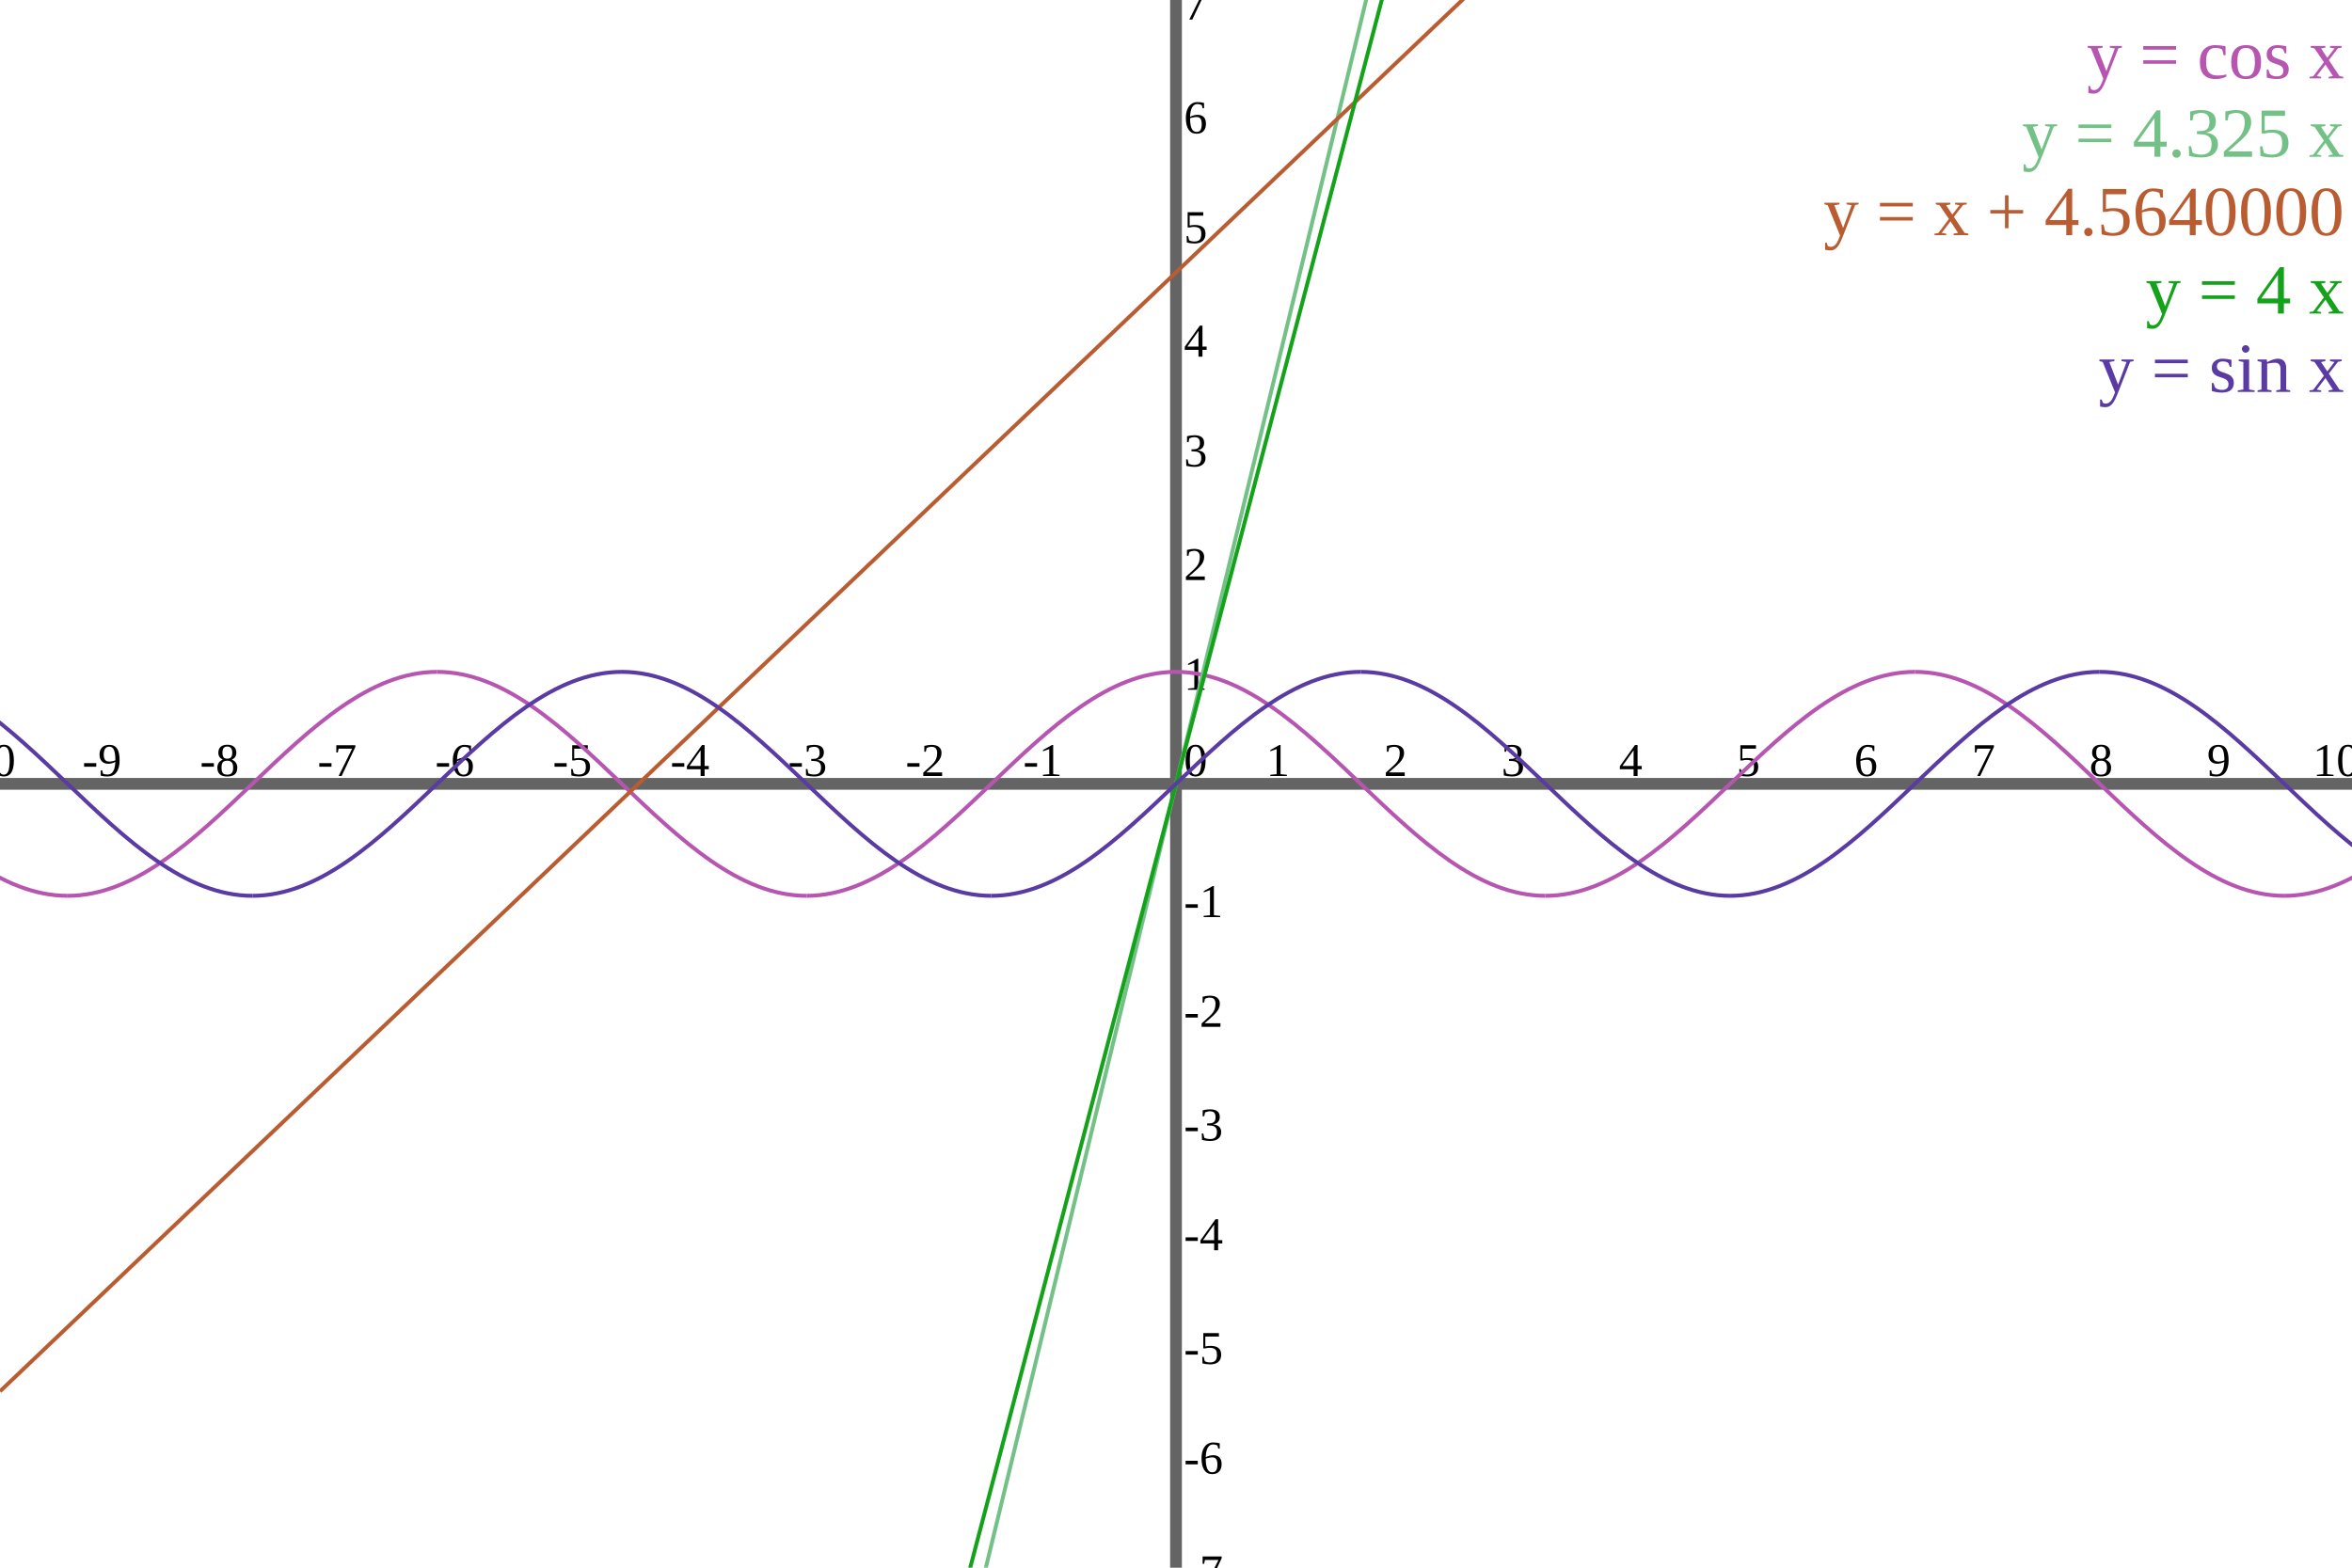
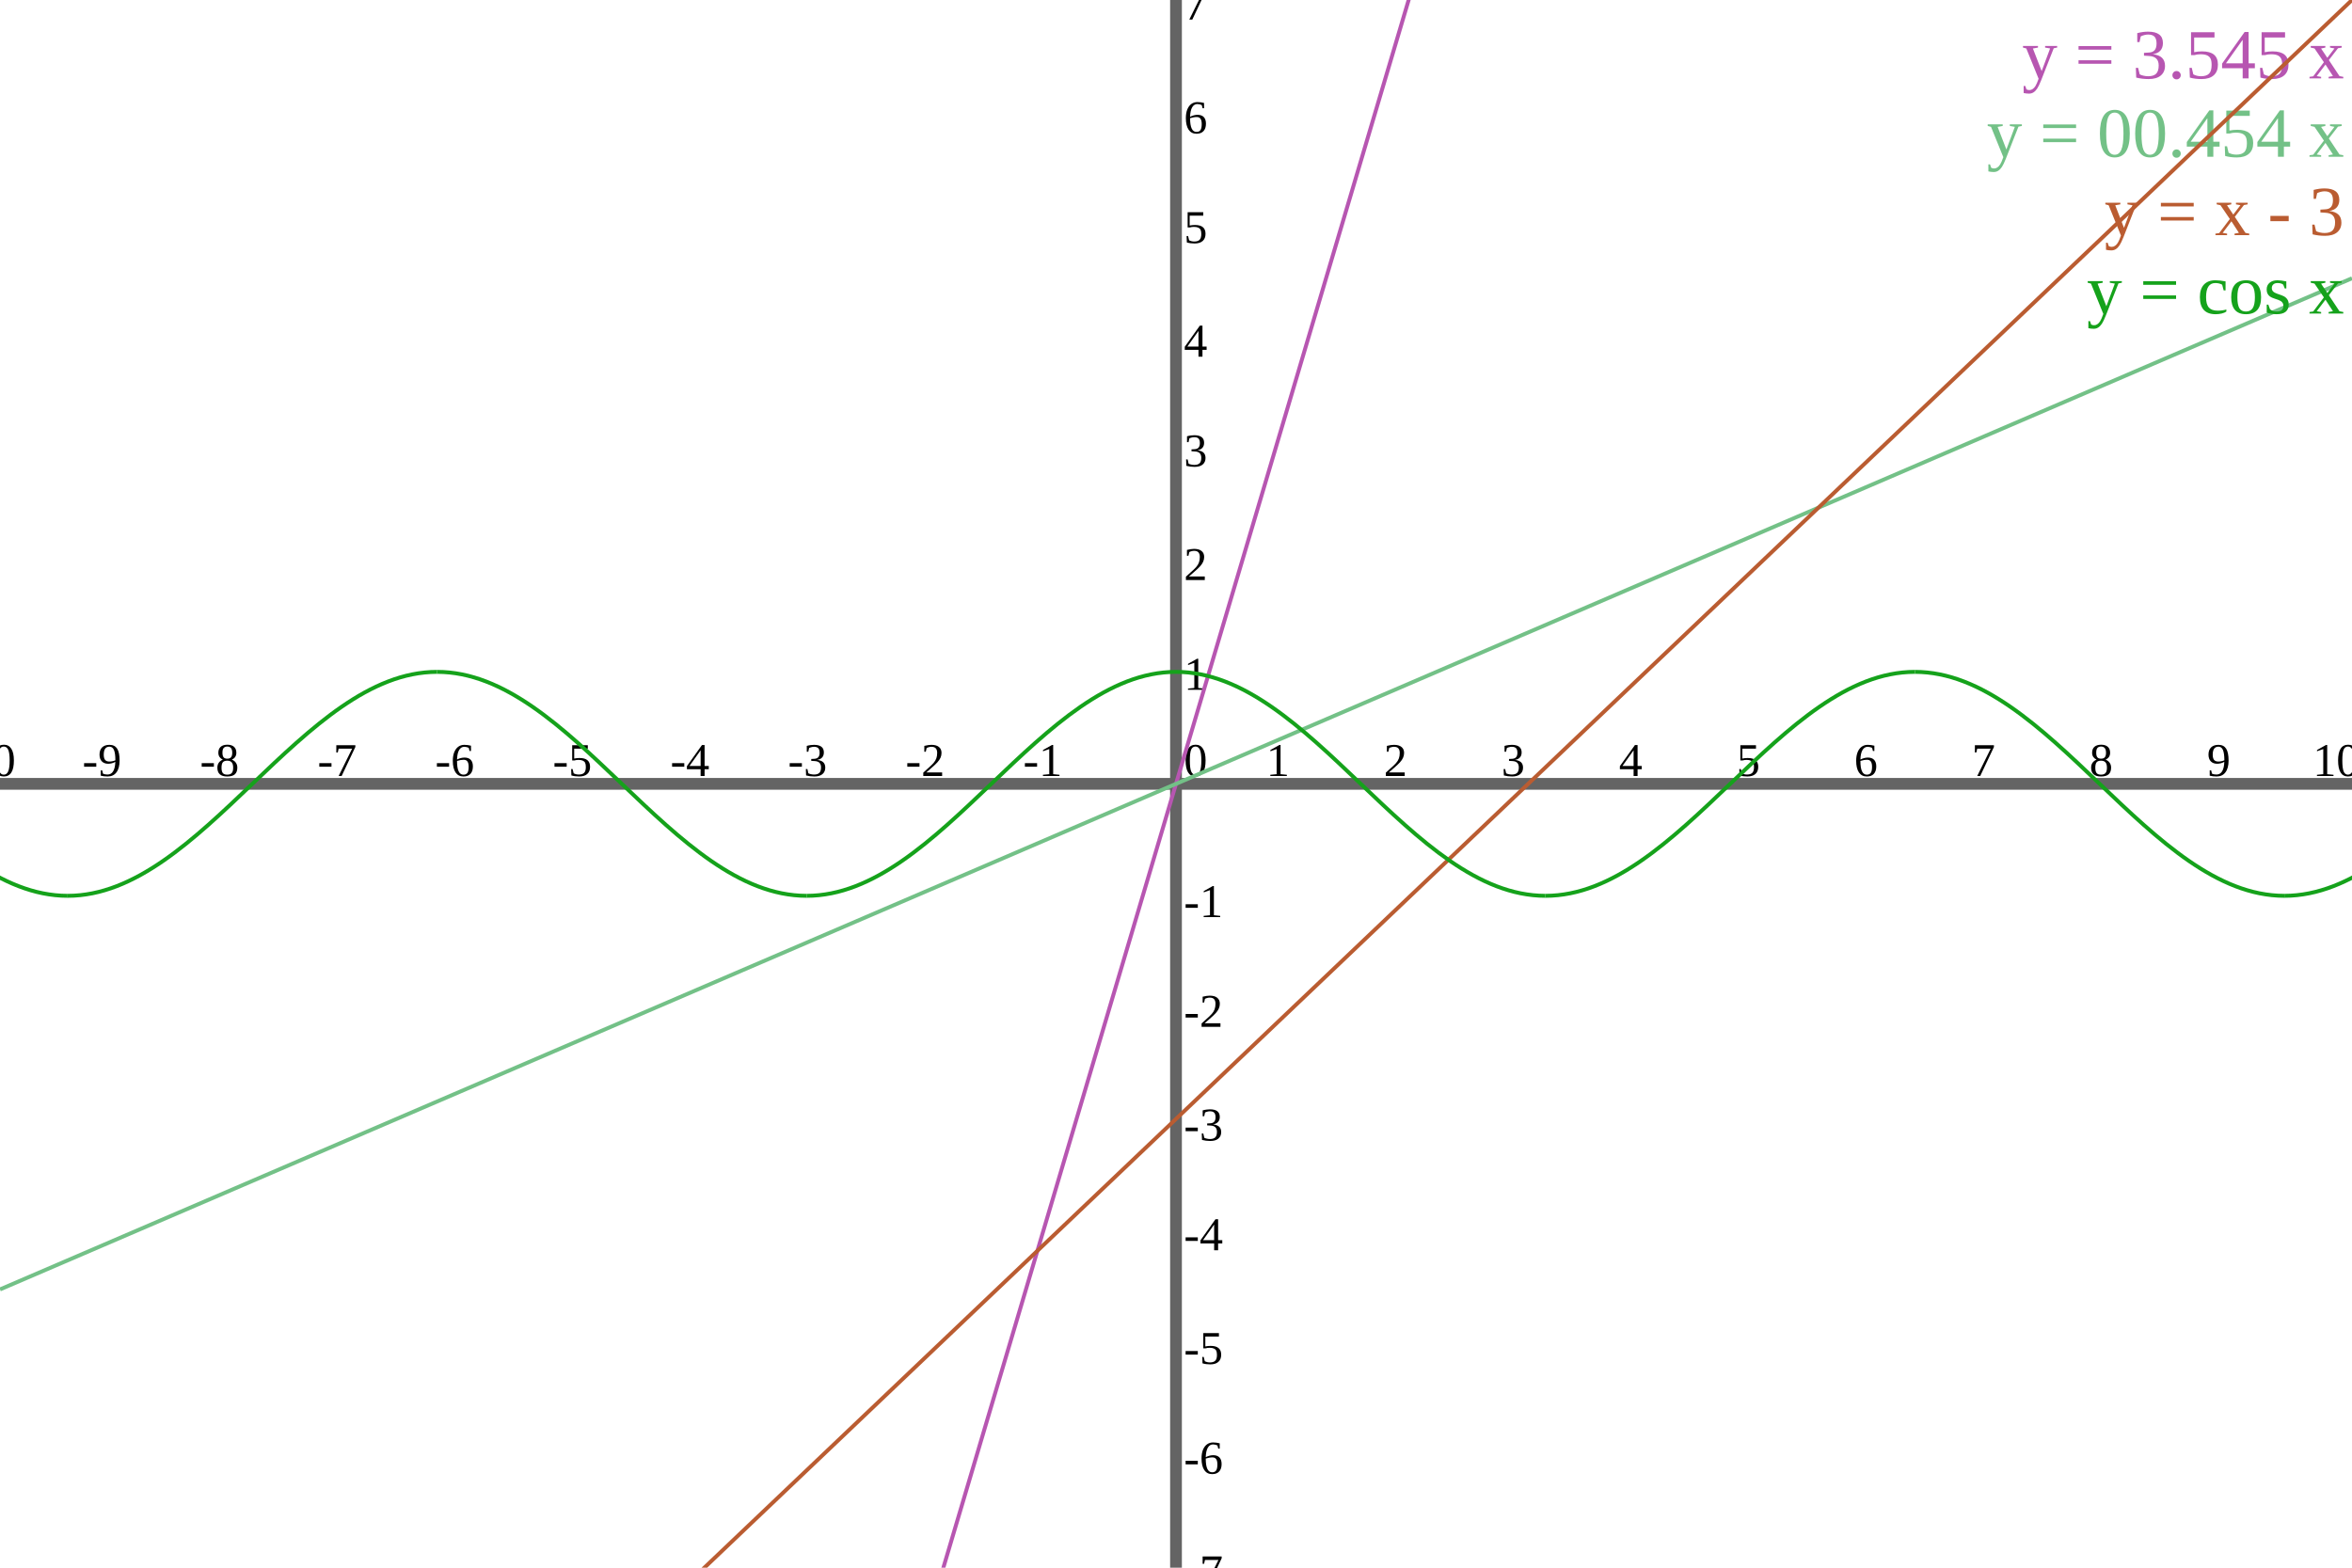
<svg xmlns="http://www.w3.org/2000/svg" width="600" height="400">
  <line x1="0" y1="200" x2="600" y2="200" stroke="rgb(100, 100, 100)" stroke-width="3" />
  <line x1="300" y1="0" x2="300" y2="400" stroke="rgb(100, 100, 100)" stroke-width="3" />
  <text x="-4" y="198" text-anchor="middle" fill="black">-10</text>
  <text x="26" y="198" text-anchor="middle" fill="black">-9</text>
  <text x="56" y="198" text-anchor="middle" fill="black">-8</text>
  <text x="86" y="198" text-anchor="middle" fill="black">-7</text>
  <text x="116" y="198" text-anchor="middle" fill="black">-6</text>
  <text x="146" y="198" text-anchor="middle" fill="black">-5</text>
  <text x="176" y="198" text-anchor="middle" fill="black">-4</text>
  <text x="206" y="198" text-anchor="middle" fill="black">-3</text>
  <text x="236" y="198" text-anchor="middle" fill="black">-2</text>
  <text x="266" y="198" text-anchor="middle" fill="black">-1</text>
  <text x="326" y="198" text-anchor="middle" fill="black">1</text>
  <text x="356" y="198" text-anchor="middle" fill="black">2</text>
  <text x="386" y="198" text-anchor="middle" fill="black">3</text>
  <text x="416" y="198" text-anchor="middle" fill="black">4</text>
  <text x="446" y="198" text-anchor="middle" fill="black">5</text>
  <text x="476" y="198" text-anchor="middle" fill="black">6</text>
  <text x="506" y="198" text-anchor="middle" fill="black">7</text>
  <text x="536" y="198" text-anchor="middle" fill="black">8</text>
  <text x="566" y="198" text-anchor="middle" fill="black">9</text>
  <text x="596" y="198" text-anchor="middle" fill="black">10</text>
  <text x="302" y="405" fill="black">-7</text>
  <text x="302" y="376" fill="black">-6</text>
  <text x="302" y="348" fill="black">-5</text>
  <text x="302" y="319" fill="black">-4</text>
  <text x="302" y="291" fill="black">-3</text>
  <text x="302" y="262" fill="black">-2</text>
  <text x="302" y="234" fill="black">-1</text>
  <text x="302" y="176" fill="black">1</text>
  <text x="302" y="148" fill="black">2</text>
  <text x="302" y="119" fill="black">3</text>
  <text x="302" y="91" fill="black">4</text>
  <text x="302" y="62" fill="black">5</text>
  <text x="302" y="34" fill="black">6</text>
  <text x="302" y="5" fill="black">7</text>
  <text x="302" y="198" fill="black">0</text>
  <defs>
    <clipPath id="myClip">
      <rect x="0" y="0" width="600" height="400" />
    </clipPath>
  </defs>
-   <text x="598" y="20" text-anchor="end" font-size="18" fill="rgb(183, 86, 177)">y = cos x</text>
-   <path clip-path="url(#myClip)" d="M -76.991 171.429 C -42.665,171.429 -17.07,228.571 17.257,228.571" fill="transparent" stroke="rgb(183, 86, 177)" stroke-width="1" />
-   <path clip-path="url(#myClip)" d="M 17.257 228.571 C 51.583,228.571 77.178,171.429 111.504,171.429" fill="transparent" stroke="rgb(183, 86, 177)" stroke-width="1" />
-   <path clip-path="url(#myClip)" d="M 111.504 171.429 C 145.831,171.429 171.426,228.571 205.752,228.571" fill="transparent" stroke="rgb(183, 86, 177)" stroke-width="1" />
-   <path clip-path="url(#myClip)" d="M 205.752 228.571 C 240.078,228.571 265.674,171.429 300,171.429" fill="transparent" stroke="rgb(183, 86, 177)" stroke-width="1" />
-   <path clip-path="url(#myClip)" d="M 300 171.429 C 334.326,171.429 359.922,228.571 394.248,228.571" fill="transparent" stroke="rgb(183, 86, 177)" stroke-width="1" />
-   <path clip-path="url(#myClip)" d="M 394.248 228.571 C 428.574,228.571 454.169,171.429 488.496,171.429" fill="transparent" stroke="rgb(183, 86, 177)" stroke-width="1" />
-   <path clip-path="url(#myClip)" d="M 488.496 171.429 C 522.822,171.429 548.417,228.571 582.743,228.571" fill="transparent" stroke="rgb(183, 86, 177)" stroke-width="1" />
-   <path clip-path="url(#myClip)" d="M 582.743 228.571 C 617.07,228.571 642.665,171.429 676.991,171.429" fill="transparent" stroke="rgb(183, 86, 177)" stroke-width="1" />
-   <text x="598" y="40" text-anchor="end" font-size="18" fill="rgb(115, 193, 135)">y = 4.325 x</text>
-   <line clip-path="url(#myClip)" x1="0" y1="1437" x2="600" y2="-1037" fill="transparent" stroke="rgb(115, 193, 135)" stroke-width="1" />
-   <text x="598" y="60" text-anchor="end" font-size="18" fill="rgb(186, 92, 49)">y = x + 4.5640000</text>
-   <line clip-path="url(#myClip)" x1="0" y1="355" x2="600" y2="-216" fill="transparent" stroke="rgb(186, 92, 49)" stroke-width="1" />
-   <text x="598" y="80" text-anchor="end" font-size="18" fill="rgb(21, 162, 27)">y = 4 x</text>
-   <line clip-path="url(#myClip)" x1="0" y1="1343" x2="600" y2="-943" fill="transparent" stroke="rgb(21, 162, 27)" stroke-width="1" />
-   <text x="598" y="100" text-anchor="end" font-size="18" fill="rgb(90, 59, 163)">y = sin x</text>
-   <path clip-path="url(#myClip)" d="M -29.867 171.429 C 4.459,171.429 30.054,228.571 64.381,228.571" fill="transparent" stroke="rgb(90, 59, 163)" stroke-width="1" />
-   <path clip-path="url(#myClip)" d="M 64.381 228.571 C 98.707,228.571 124.302,171.429 158.628,171.429" fill="transparent" stroke="rgb(90, 59, 163)" stroke-width="1" />
-   <path clip-path="url(#myClip)" d="M 158.628 171.429 C 192.955,171.429 218.55,228.571 252.876,228.571" fill="transparent" stroke="rgb(90, 59, 163)" stroke-width="1" />
-   <path clip-path="url(#myClip)" d="M 252.876 228.571 C 287.202,228.571 312.798,171.429 347.124,171.429" fill="transparent" stroke="rgb(90, 59, 163)" stroke-width="1" />
-   <path clip-path="url(#myClip)" d="M 347.124 171.429 C 381.45,171.429 407.045,228.571 441.372,228.571" fill="transparent" stroke="rgb(90, 59, 163)" stroke-width="1" />
-   <path clip-path="url(#myClip)" d="M 441.372 228.571 C 475.698,228.571 501.293,171.429 535.619,171.429" fill="transparent" stroke="rgb(90, 59, 163)" stroke-width="1" />
-   <path clip-path="url(#myClip)" d="M 535.619 171.429 C 569.946,171.429 595.541,228.571 629.867,228.571" fill="transparent" stroke="rgb(90, 59, 163)" stroke-width="1" />
+   <text x="598" y="20" text-anchor="end" font-size="18" fill="rgb(183, 86, 177)">y = 3.545 x</text>
+   <line clip-path="url(#myClip)" x1="0" y1="1211" x2="600" y2="-811" fill="transparent" stroke="rgb(183, 86, 177)" stroke-width="1" />
+   <text x="598" y="40" text-anchor="end" font-size="18" fill="rgb(115, 193, 135)">y = 00.454 x</text>
+   <line clip-path="url(#myClip)" x1="0" y1="329" x2="600" y2="71" fill="transparent" stroke="rgb(115, 193, 135)" stroke-width="1" />
+   <text x="598" y="60" text-anchor="end" font-size="18" fill="rgb(186, 92, 49)">y = x - 3</text>
+   <line clip-path="url(#myClip)" x1="0" y1="571" x2="600" y2="0" fill="transparent" stroke="rgb(186, 92, 49)" stroke-width="1" />
+   <text x="598" y="80" text-anchor="end" font-size="18" fill="rgb(21, 162, 27)">y = cos x</text>
+   <path clip-path="url(#myClip)" d="M -76.991 171.429 C -42.665,171.429 -17.07,228.571 17.257,228.571" fill="transparent" stroke="rgb(21, 162, 27)" stroke-width="1" />
+   <path clip-path="url(#myClip)" d="M 17.257 228.571 C 51.583,228.571 77.178,171.429 111.504,171.429" fill="transparent" stroke="rgb(21, 162, 27)" stroke-width="1" />
+   <path clip-path="url(#myClip)" d="M 111.504 171.429 C 145.831,171.429 171.426,228.571 205.752,228.571" fill="transparent" stroke="rgb(21, 162, 27)" stroke-width="1" />
+   <path clip-path="url(#myClip)" d="M 205.752 228.571 C 240.078,228.571 265.674,171.429 300,171.429" fill="transparent" stroke="rgb(21, 162, 27)" stroke-width="1" />
+   <path clip-path="url(#myClip)" d="M 300 171.429 C 334.326,171.429 359.922,228.571 394.248,228.571" fill="transparent" stroke="rgb(21, 162, 27)" stroke-width="1" />
+   <path clip-path="url(#myClip)" d="M 394.248 228.571 C 428.574,228.571 454.169,171.429 488.496,171.429" fill="transparent" stroke="rgb(21, 162, 27)" stroke-width="1" />
+   <path clip-path="url(#myClip)" d="M 488.496 171.429 C 522.822,171.429 548.417,228.571 582.743,228.571" fill="transparent" stroke="rgb(21, 162, 27)" stroke-width="1" />
+   <path clip-path="url(#myClip)" d="M 582.743 228.571 C 617.07,228.571 642.665,171.429 676.991,171.429" fill="transparent" stroke="rgb(21, 162, 27)" stroke-width="1" />
</svg>
